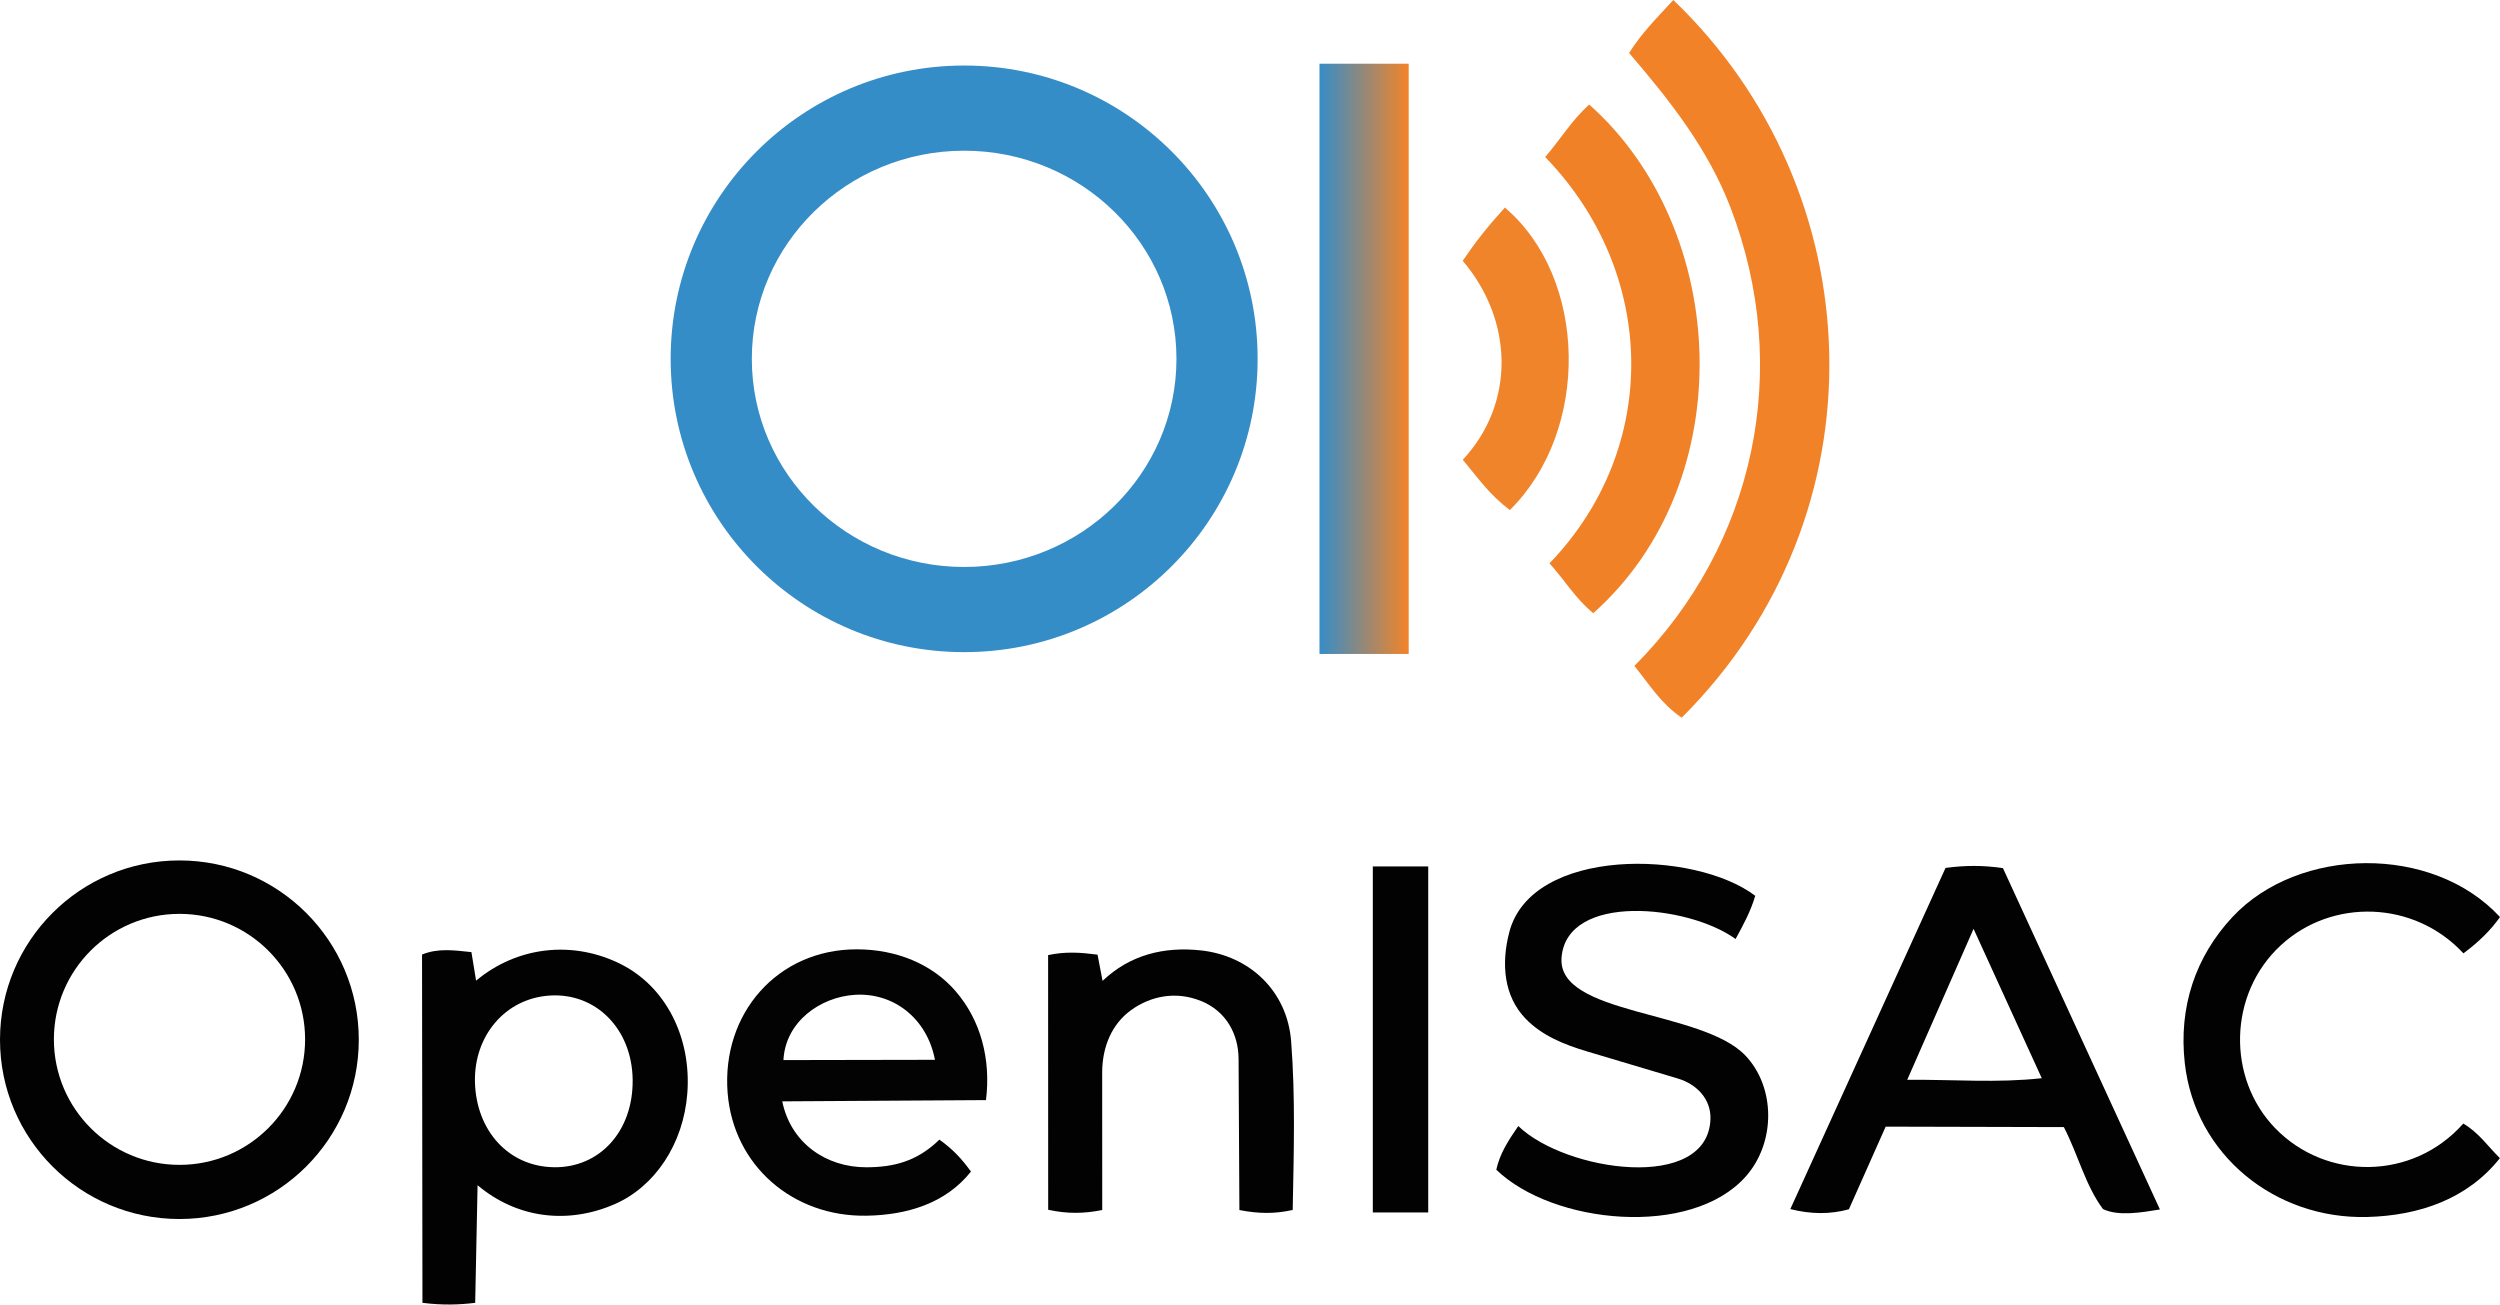
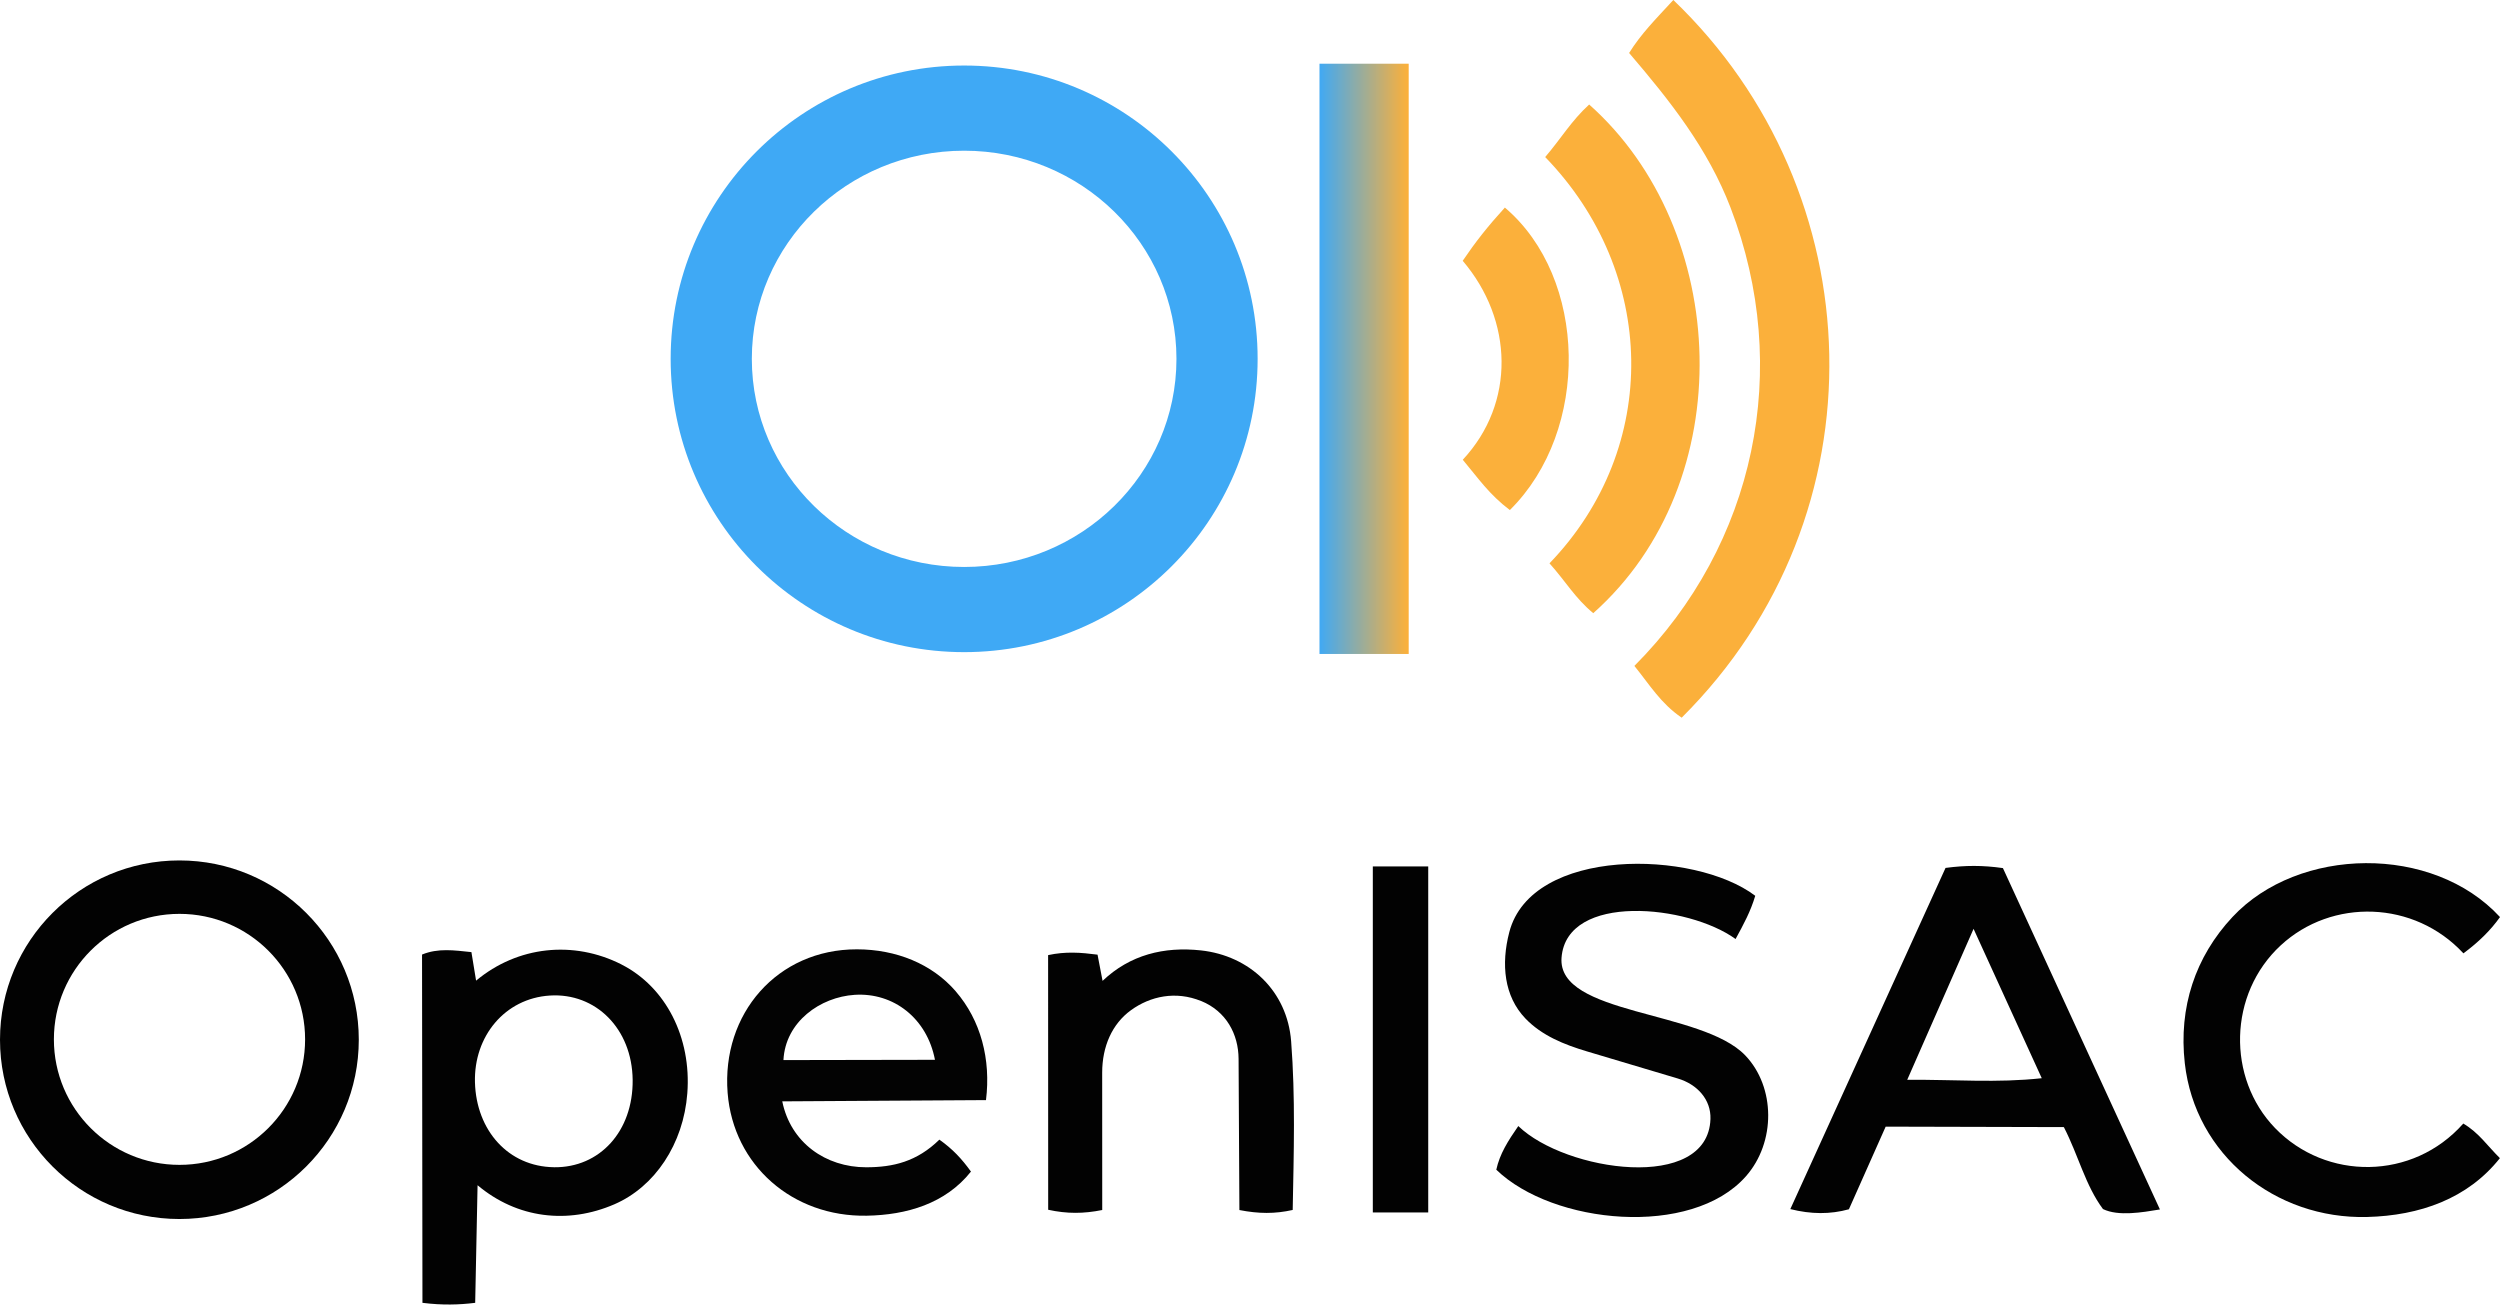
<svg xmlns="http://www.w3.org/2000/svg" id="_图层_2" data-name="图层 2" viewBox="0 0 975.09 508.81">
  <defs>
    <style>
      .cls-1 {
-         fill: url(#_未命名的渐变_54);
+         fill: url(#_未命名的渐变_43);
      }

      .cls-2 {
-         fill: #358dc8;
+         fill: #020202;
      }

      .cls-3 {
-         fill: #020202;
+         fill: #3fa9f5;
      }

      .cls-4 {
-         fill: #f0842b;
+         fill: #030303;
      }

      .cls-5 {
-         fill: #030303;
-       }
- 
-       .cls-6 {
-         fill: #f18227;
-       }
- 
-       .cls-7 {
-         fill: #f18126;
+         fill: #fbb03b;
      }
    </style>
-     <linearGradient id="_未命名的渐变_54" data-name="未命名的渐变 54" x1="514.44" y1="139.96" x2="549.23" y2="139.96" gradientUnits="userSpaceOnUse">
-       <stop offset="0" stop-color="#358dc8" />
-       <stop offset=".99" stop-color="#f0842b" />
+     <linearGradient id="_未命名的渐变_43" data-name="未命名的渐变 43" x1="514.44" y1="139.96" x2="549.23" y2="139.96" gradientUnits="userSpaceOnUse">
+       <stop offset="0" stop-color="#3fa9f5" />
+       <stop offset=".99" stop-color="#fbb03b" />
    </linearGradient>
  </defs>
  <g id="_图层_1-2" data-name="图层 1">
    <g>
      <g>
-         <path class="cls-3" d="M680.96,458.81c-21.23,24.07-75.25,18.8-97.35-2.58,1.32-6.12,4.57-11.25,8.58-17.03,18.44,17.81,73.99,25.92,74.95-2.75.25-7.54-5.1-13.52-12.76-15.8l-35.48-10.59c-8.77-2.62-17.54-6.12-23.96-12.84-8.28-8.66-9.53-21.1-6.26-33.65,8.66-33.34,72.16-32.19,95.93-14.18-1.82,6.1-4.49,11.03-7.67,16.86-18.48-13.42-65.89-18.16-67.88,7.25-1.76,22.54,54.7,20.39,71.67,38.16,11.78,12.34,11.96,33.85.23,47.15Z" />
-         <path class="cls-3" d="M960.77,438.22c6.11,3.63,9.29,8.58,14.28,13.5-12.58,15.86-31.3,22.42-51.8,22.95-35.84.91-67.07-24.16-71.1-59.97-2.45-21.79,4.06-41.48,18.61-57.05,25.72-27.54,78.11-28.45,104.33.04-3.74,5.27-8.34,9.74-14.27,14.15-19.16-20.71-51.31-21.57-71.26-3.11-20.48,18.94-21.03,51.75-2.22,71.24,19.88,20.59,53.73,20.53,73.43-1.74Z" />
-         <path class="cls-3" d="M468.5,390.45c-9.94-4.07-19.85-1.89-27.38,3.56-7.39,5.35-11.23,14.19-11.23,24.38l.02,53.56c-7.24,1.46-13.72,1.51-21.08-.1l-.03-99.32c6.83-1.48,12.77-1.03,19.28-.18l1.96,10.23c10.72-10.2,23.98-13.44,38.36-11.89,19.03,2.06,33.67,15.86,35.19,35.44,1.69,21.89,1.03,43.36.61,65.8-6.97,1.56-13.25,1.5-20.79.03l-.32-58.98c-.05-9.63-4.82-18.55-14.59-22.55Z" />
-         <rect class="cls-3" x="535.45" y="337.94" width="21.61" height="134.96" />
-         <path class="cls-3" d="M69.97,335.6c-38.65,0-69.97,31.31-69.97,69.93s31.33,69.93,69.97,69.93,69.97-31.31,69.97-69.93-31.33-69.93-69.97-69.93ZM70.01,454.34c-27.05,0-48.99-21.92-48.99-48.95s21.93-48.95,48.99-48.95,48.99,21.92,48.99,48.95-21.93,48.95-48.99,48.95Z" />
-         <path class="cls-3" d="M242.4,376.17c-18.7-9.48-40.51-7.19-56.71,6.32l-1.82-11.13c-6.71-.71-13.01-1.63-19.26.95l.16,135.84c7.83.98,14.23.78,20.57,0l.93-45.87c15.45,13,35.22,15.31,53.42,7.41,15.69-6.81,26.89-23.44,28.39-43.27,1.65-21.74-8.37-41.45-25.69-50.24ZM216.11,455.26c-17.82-.22-30.35-14.31-30.86-33.13-.48-17.94,11.66-32.71,29.19-33.83,17.89-1.15,32.1,12.91,32.32,32.9.21,20.02-12.84,34.28-30.65,34.07Z" />
-         <path class="cls-3" d="M781.22,338.59c-7.99-1.14-14.71-1.09-22.39-.07l-60.54,133.07c8.09,2.03,15.56,2.09,22.85.07l14.34-32.23,69.5.18c5.77,11.25,8.38,22.73,15.26,31.97,6.01,2.91,15.27,1.3,22.21.15l-61.24-133.14ZM743.89,421.15l25.87-58.87,26.6,58.26c-17.46,1.91-33.86.5-52.47.61Z" />
-         <path class="cls-5" d="M372.76,386.63c-9.28-10.71-23.22-16.34-38.53-16.36-31.08-.04-52.86,25.19-50.43,56,2.24,28.27,25.39,48.4,54.19,47.9,15.62-.27,30.76-4.68,40.72-17.21-3.61-5.01-7.12-8.77-12.32-12.46-8.75,8.56-17.97,10.78-28.57,10.78-15.79,0-29.45-9.61-32.71-25.71l79.46-.49c1.97-15.85-2-31.11-11.81-42.43ZM305.57,413.47c.76-15.01,14.41-24.59,27.78-25.45,15.16-.97,28.22,9.15,31.32,25.34l-59.1.11Z" />
+         <path class="cls-2" d="M680.96,458.81c-21.23,24.07-75.25,18.8-97.35-2.58,1.32-6.12,4.57-11.25,8.58-17.03,18.44,17.81,73.99,25.92,74.95-2.75.25-7.54-5.1-13.52-12.76-15.8l-35.48-10.59c-8.77-2.62-17.54-6.12-23.96-12.84-8.28-8.66-9.53-21.1-6.26-33.65,8.66-33.34,72.16-32.19,95.93-14.18-1.82,6.1-4.49,11.03-7.67,16.86-18.48-13.42-65.89-18.16-67.88,7.25-1.76,22.54,54.7,20.39,71.67,38.16,11.78,12.34,11.96,33.85.23,47.15Z" />
+         <path class="cls-2" d="M960.77,438.22c6.11,3.63,9.29,8.58,14.28,13.5-12.58,15.86-31.3,22.42-51.8,22.95-35.84.91-67.07-24.16-71.1-59.97-2.45-21.79,4.06-41.48,18.61-57.05,25.72-27.54,78.11-28.45,104.33.04-3.74,5.27-8.34,9.74-14.27,14.15-19.16-20.71-51.31-21.57-71.26-3.11-20.48,18.94-21.03,51.75-2.22,71.24,19.88,20.59,53.73,20.53,73.43-1.74Z" />
+         <path class="cls-2" d="M468.5,390.45c-9.94-4.07-19.85-1.89-27.38,3.56-7.39,5.35-11.23,14.19-11.23,24.38l.02,53.56c-7.24,1.46-13.72,1.51-21.08-.1l-.03-99.32c6.83-1.48,12.77-1.03,19.28-.18l1.96,10.23c10.72-10.2,23.98-13.44,38.36-11.89,19.03,2.06,33.67,15.86,35.19,35.44,1.69,21.89,1.03,43.36.61,65.8-6.97,1.56-13.25,1.5-20.79.03l-.32-58.98c-.05-9.63-4.82-18.55-14.59-22.55Z" />
+         <rect class="cls-2" x="535.45" y="337.94" width="21.61" height="134.96" />
+         <path class="cls-2" d="M69.97,335.6c-38.65,0-69.97,31.31-69.97,69.93s31.33,69.93,69.97,69.93,69.97-31.31,69.97-69.93-31.33-69.93-69.97-69.93ZM70.01,454.34c-27.05,0-48.99-21.92-48.99-48.95s21.93-48.95,48.99-48.95,48.99,21.92,48.99,48.95-21.93,48.95-48.99,48.95Z" />
+         <path class="cls-2" d="M242.4,376.17c-18.7-9.48-40.51-7.19-56.71,6.32l-1.82-11.13c-6.71-.71-13.01-1.63-19.26.95l.16,135.84c7.83.98,14.23.78,20.57,0l.93-45.87c15.45,13,35.22,15.31,53.42,7.41,15.69-6.81,26.89-23.44,28.39-43.27,1.65-21.74-8.37-41.45-25.69-50.24ZM216.11,455.26c-17.82-.22-30.35-14.31-30.86-33.13-.48-17.94,11.66-32.71,29.19-33.83,17.89-1.15,32.1,12.91,32.32,32.9.21,20.02-12.84,34.28-30.65,34.07Z" />
+         <path class="cls-2" d="M781.22,338.59c-7.99-1.14-14.71-1.09-22.39-.07l-60.54,133.07c8.09,2.03,15.56,2.09,22.85.07l14.34-32.23,69.5.18c5.77,11.25,8.38,22.73,15.26,31.97,6.01,2.91,15.27,1.3,22.21.15l-61.24-133.14ZM743.89,421.15l25.87-58.87,26.6,58.26c-17.46,1.91-33.86.5-52.47.61Z" />
+         <path class="cls-4" d="M372.76,386.63c-9.28-10.71-23.22-16.34-38.53-16.36-31.08-.04-52.86,25.19-50.43,56,2.24,28.27,25.39,48.4,54.19,47.9,15.62-.27,30.76-4.68,40.72-17.21-3.61-5.01-7.12-8.77-12.32-12.46-8.75,8.56-17.97,10.78-28.57,10.78-15.79,0-29.45-9.61-32.71-25.71l79.46-.49c1.97-15.85-2-31.11-11.81-42.43ZM305.57,413.47c.76-15.01,14.41-24.59,27.78-25.45,15.16-.97,28.22,9.15,31.32,25.34l-59.1.11Z" />
      </g>
      <g>
-         <path class="cls-6" d="M655.91,279.92c-8.16-5.56-12.41-12.74-18.44-20.19,47.27-47.46,61.59-115.95,37.51-178.73-8.82-22.98-23.46-41.52-39.57-60.34,4.81-7.64,10.07-12.87,17.25-20.66,78.08,74.83,83.01,200.5,3.26,279.92Z" />
-         <path class="cls-7" d="M621.42,239.16c-7.1-5.9-10.59-12.2-17.06-19.44,43.59-45.3,41.97-113.42-1.68-158.46,6.41-7.51,10.09-14.01,17.15-20.5,54.97,48.83,59.31,147.07,1.59,198.41Z" />
-         <path class="cls-4" d="M588.9,198.95c-8.12-6.15-12.3-12.38-18.36-19.63,20.65-22.16,19.69-54.47-.03-77.6,4.97-7.34,9.66-13.31,16.44-20.76,32.29,27.39,33.46,86.81,1.95,117.98Z" />
-         <path class="cls-2" d="M376.05,25.56c-63.22,0-114.47,51.22-114.47,114.4s51.25,114.4,114.47,114.4,114.47-51.22,114.47-114.4-51.25-114.4-114.47-114.4ZM376.05,221.14c-45.74,0-82.81-36.35-82.81-81.18s37.08-81.18,82.81-81.18,82.81,36.35,82.81,81.18-37.08,81.18-82.81,81.18Z" />
+         <path class="cls-5" d="M655.91,279.92c-8.16-5.56-12.41-12.74-18.44-20.19,47.27-47.46,61.59-115.95,37.51-178.73-8.82-22.98-23.46-41.52-39.57-60.34,4.81-7.64,10.07-12.87,17.25-20.66,78.08,74.83,83.01,200.5,3.26,279.92Z" />
+         <path class="cls-5" d="M621.42,239.16c-7.1-5.9-10.59-12.2-17.06-19.44,43.59-45.3,41.97-113.42-1.68-158.46,6.41-7.51,10.09-14.01,17.15-20.5,54.97,48.83,59.31,147.07,1.59,198.41Z" />
+         <path class="cls-5" d="M588.9,198.95c-8.12-6.15-12.3-12.38-18.36-19.63,20.65-22.16,19.69-54.47-.03-77.6,4.97-7.34,9.66-13.31,16.44-20.76,32.29,27.39,33.46,86.81,1.95,117.98Z" />
+         <path class="cls-3" d="M376.05,25.56c-63.22,0-114.47,51.22-114.47,114.4s51.25,114.4,114.47,114.4,114.47-51.22,114.47-114.4-51.25-114.4-114.47-114.4ZM376.05,221.14c-45.74,0-82.81-36.35-82.81-81.18s37.08-81.18,82.81-81.18,82.81,36.35,82.81,81.18-37.08,81.18-82.81,81.18Z" />
        <rect class="cls-1" x="514.65" y="24.85" width="34.79" height="230.22" />
      </g>
    </g>
  </g>
</svg>
